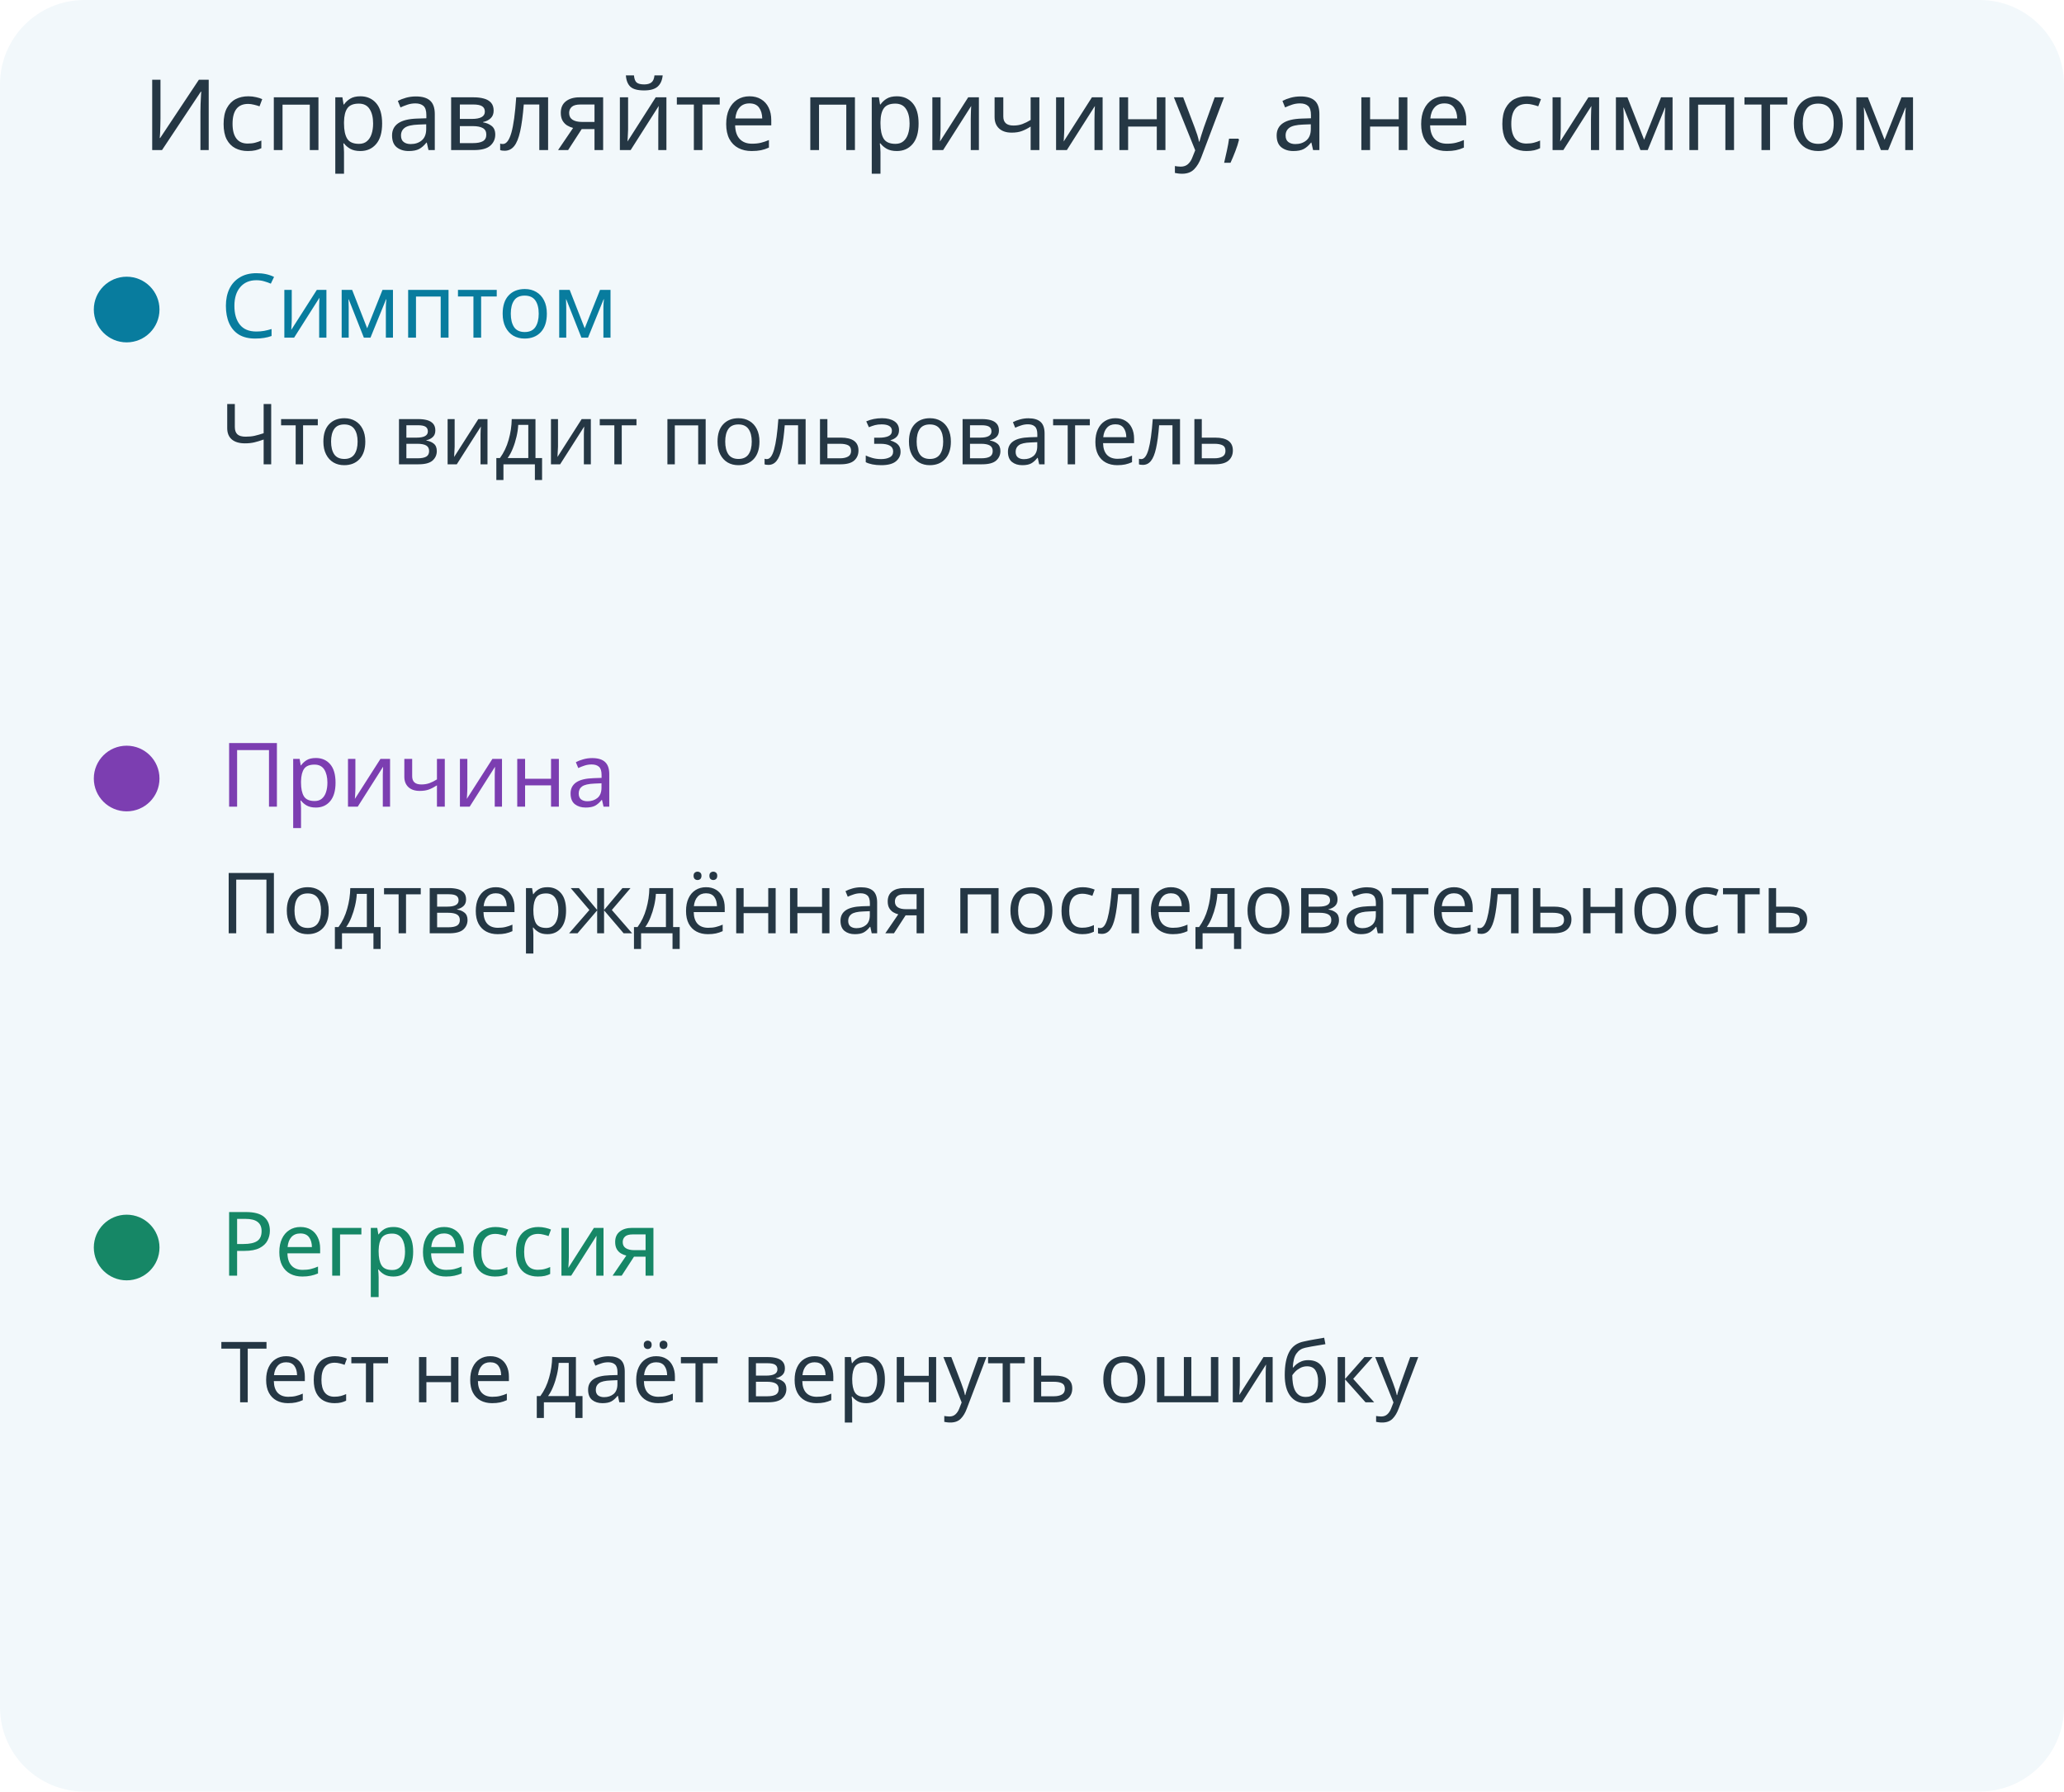
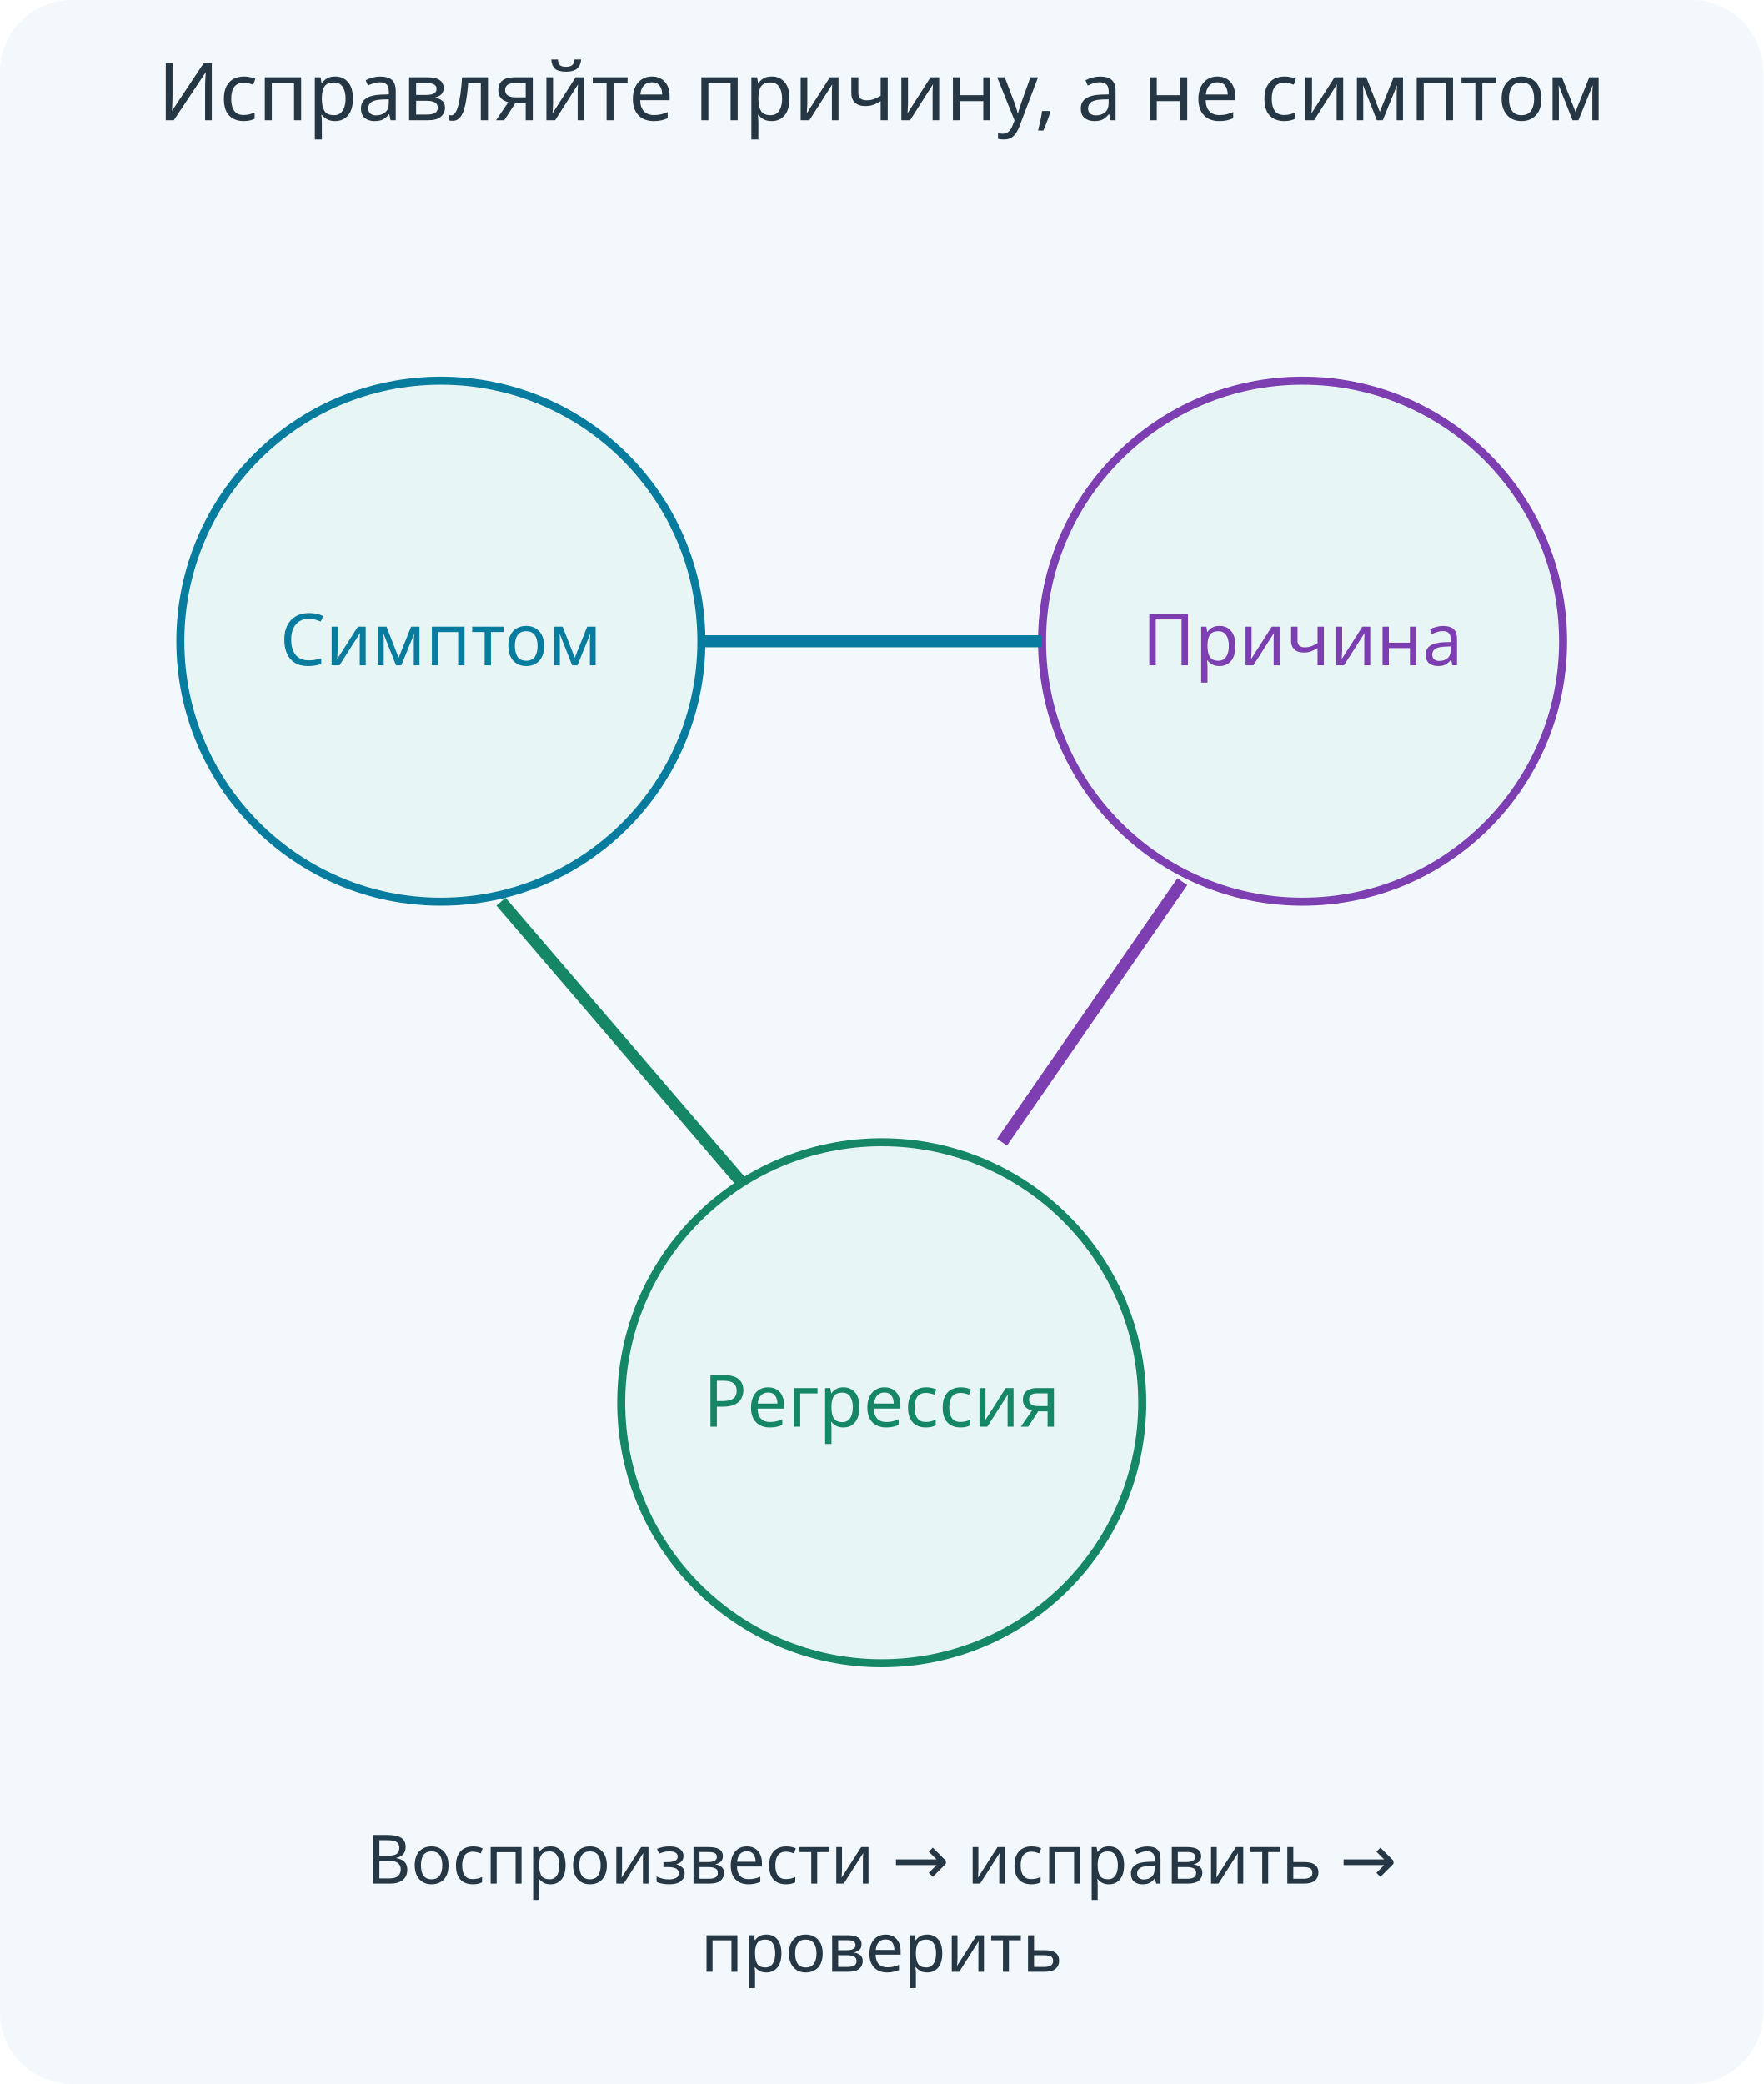
- <svg xmlns="http://www.w3.org/2000/svg" viewBox="0 0 440 382" role="img">
-   <rect width="440" height="382" rx="18" fill="#f2f8fb" />
-   <text x="220" y="32" text-anchor="middle" font-family="sans-serif" font-size="21" fill="#253744">Исправляйте причину, а не симптом</text>
-   <circle cx="27" cy="66" r="7" fill="#087c9e" />
-   <text x="47" y="72" font-family="sans-serif" font-size="19" fill="#087c9e">Симптом</text>
-   <text x="47" y="99" font-family="sans-serif" font-size="18" fill="#253744">Что видит пользователь</text>
-   <circle cx="27" cy="166" r="7" fill="#7c3eb1" />
-   <text x="47" y="172" font-family="sans-serif" font-size="19" fill="#7c3eb1">Причина</text>
-   <text x="47" y="199" font-family="sans-serif" font-size="18" fill="#253744">Подтверждённая последовательность</text>
-   <circle cx="27" cy="266" r="7" fill="#168766" />
-   <text x="47" y="272" font-family="sans-serif" font-size="19" fill="#168766">Регрессия</text>
-   <text x="47" y="299" font-family="sans-serif" font-size="18" fill="#253744">Тест не даёт вернуть ошибку</text>
+ <svg xmlns="http://www.w3.org/2000/svg" viewBox="0 0 440 520" role="img">
+   <rect width="440" height="520" rx="18" fill="#f2f8fb" />
+   <text x="220" y="30" text-anchor="middle" font-family="sans-serif" font-size="20" fill="#253744">Исправляйте причину, а не симптом</text>
+   <circle cx="110" cy="160" r="65" fill="#e8f5f5" stroke="#087c9e" stroke-width="2" />
+   <text x="110" y="166" text-anchor="middle" font-family="sans-serif" font-size="18" fill="#087c9e">Симптом</text>
+   <circle cx="325" cy="160" r="65" fill="#e8f5f5" stroke="#7c3eb1" stroke-width="2" />
+   <text x="325" y="166" text-anchor="middle" font-family="sans-serif" font-size="18" fill="#7c3eb1">Причина</text>
+   <circle cx="220" cy="350" r="65" fill="#e8f5f5" stroke="#168766" stroke-width="2" />
+   <text x="220" y="356" text-anchor="middle" font-family="sans-serif" font-size="18" fill="#168766">Регрессия</text>
+   <path d="M175 160 L260 160" fill="none" stroke="#087c9e" stroke-width="3" />
+   <path d="M295 220 L250 285" fill="none" stroke="#7c3eb1" stroke-width="3" />
+   <path d="M185 295 L125 225" fill="none" stroke="#168766" stroke-width="3" />
+   <text x="220" y="470" text-anchor="middle" font-family="sans-serif" font-size="17" fill="#253744">Воспроизвести → исправить →</text>
+   <text x="220" y="492" text-anchor="middle" font-family="sans-serif" font-size="17" fill="#253744">проверить</text>
</svg>
